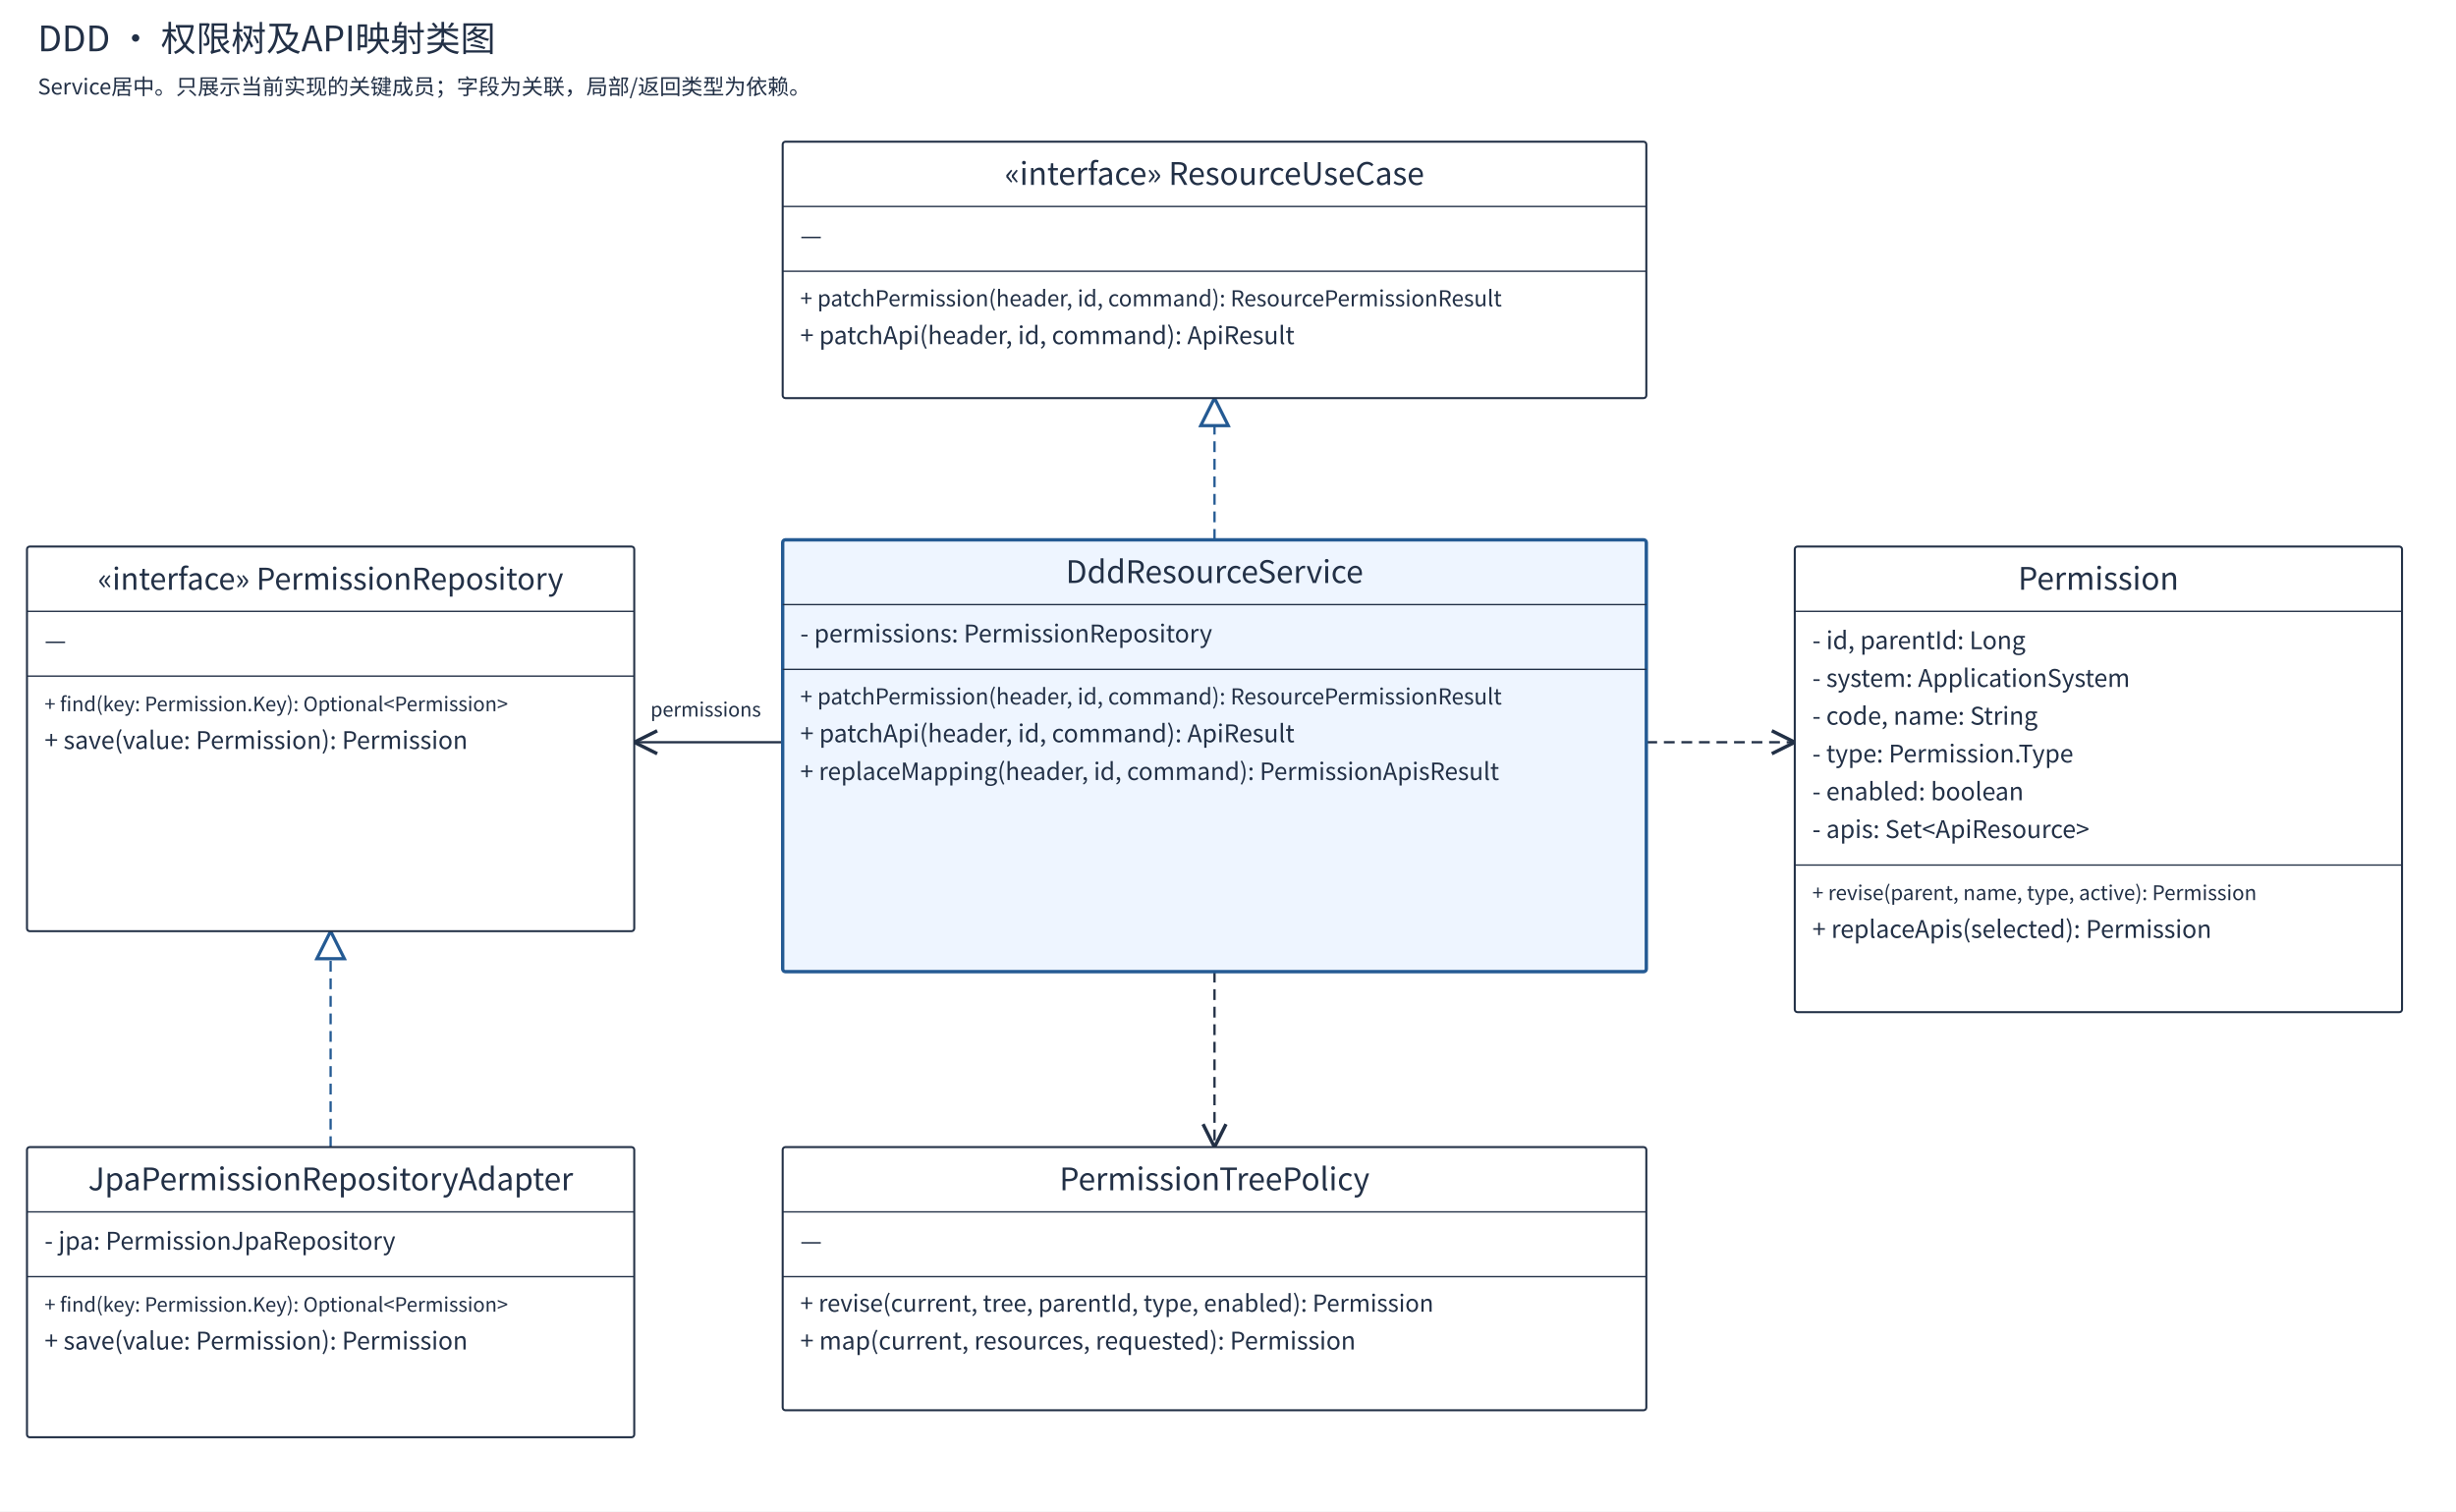
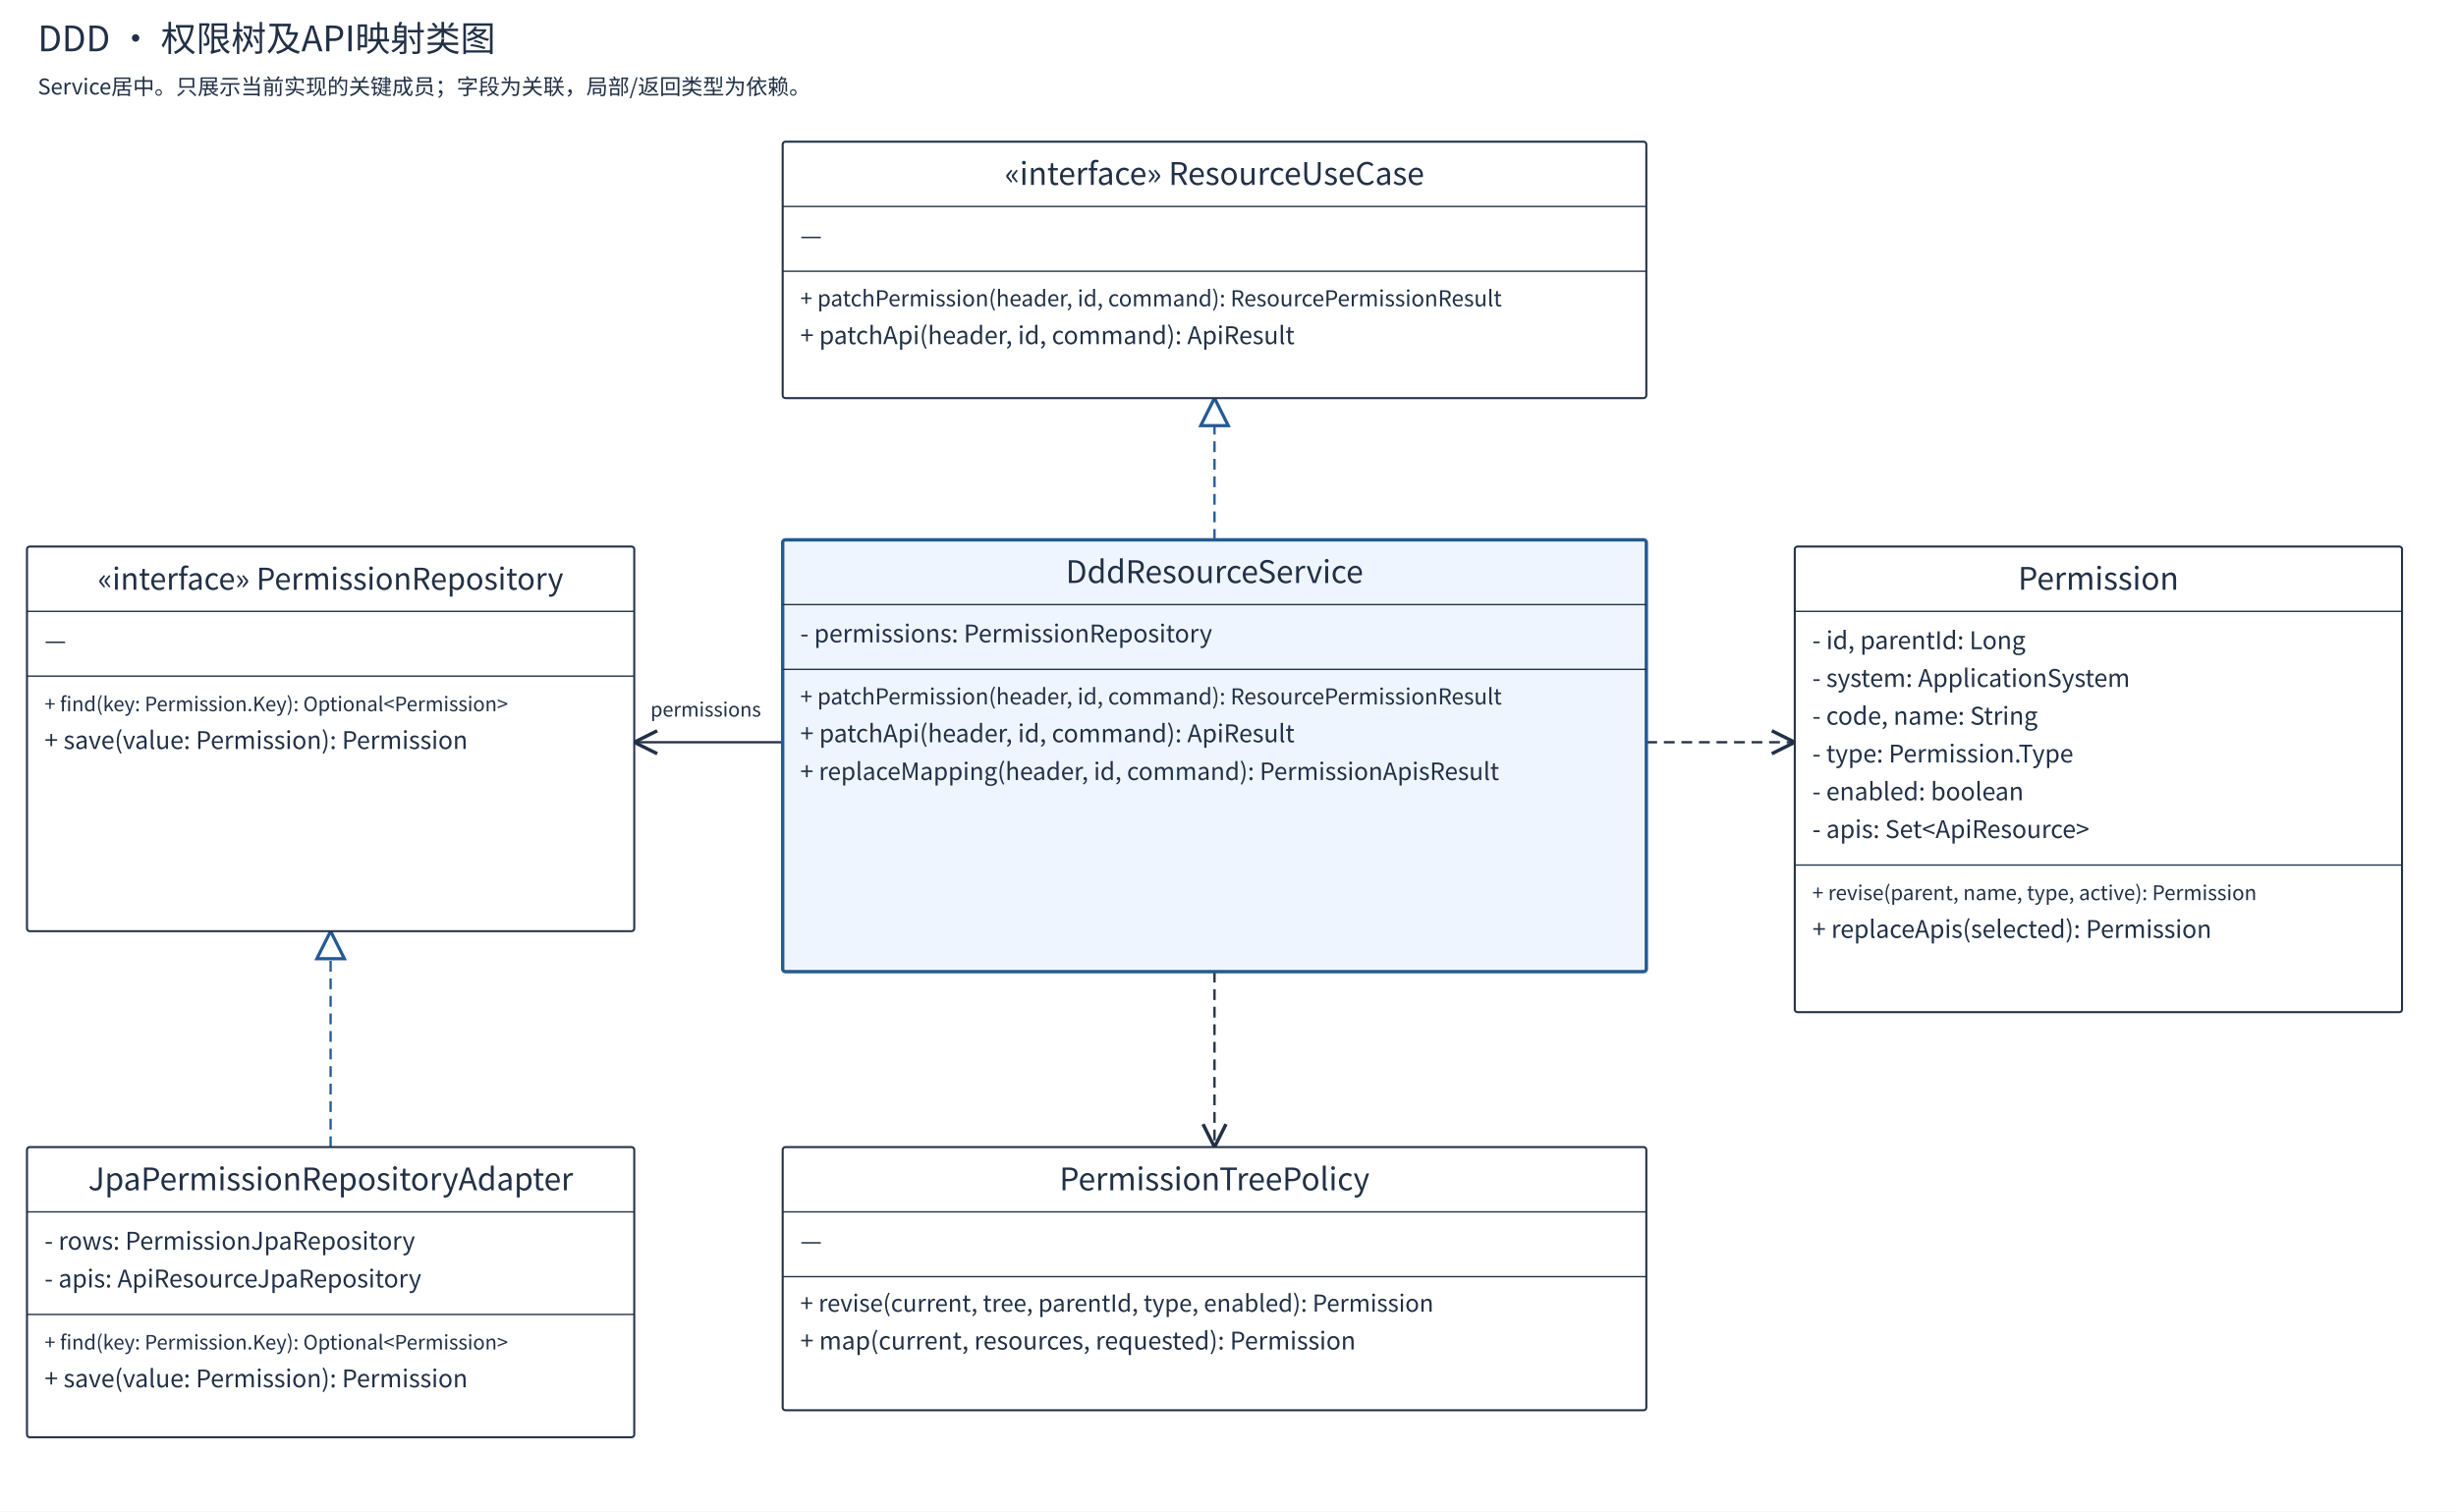
<svg xmlns="http://www.w3.org/2000/svg" width="1820" height="1120" viewBox="0 0 1820 1120">
  <defs>
    <marker id="open" markerWidth="12" markerHeight="12" refX="11" refY="6" orient="auto">
      <path d="M1,1 L11,6 L1,11" fill="none" stroke="#223046" stroke-width="1.5" />
    </marker>
    <marker id="triangle" markerWidth="14" markerHeight="14" refX="13" refY="7" orient="auto">
      <path d="M1,1 L13,7 L1,13 Z" fill="white" stroke="#245a93" stroke-width="1.4" />
    </marker>
    <marker id="filled" markerWidth="12" markerHeight="12" refX="11" refY="6" orient="auto">
      <path d="M1,1 L11,6 L1,11 Z" fill="#223046" />
    </marker>
  </defs>
  <rect width="100%" height="100%" fill="white" />
  <g font-family="Microsoft YaHei,Noto Sans CJK SC,Arial,sans-serif">
    <text x="28" y="38" font-size="26" text-anchor="start" fill="#223046">DDD · 权限树及API映射类图</text>
    <text x="28" y="70" font-size="16" text-anchor="start" fill="#223046">Service居中。只展示当前实现的关键成员；字段为关联，局部/返回类型为依赖。</text>
    <polyline points="900,400 900,295" fill="none" stroke="#245a93" stroke-width="1.7" stroke-dasharray="8 5" marker-end="url(#triangle)" />
    <polyline points="580,550 470,550" fill="none" stroke="#223046" stroke-width="1.7" marker-end="url(#open)" />
    <text x="482" y="531" font-size="14.484" text-anchor="start" fill="#223046">permissions</text>
    <polyline points="1220,550 1330,550" fill="none" stroke="#223046" stroke-width="1.7" stroke-dasharray="8 5" marker-end="url(#open)" />
    <polyline points="900,720 900,850" fill="none" stroke="#223046" stroke-width="1.7" stroke-dasharray="8 5" marker-end="url(#open)" />
    <polyline points="245,850 245,690" fill="none" stroke="#245a93" stroke-width="1.7" stroke-dasharray="8 5" marker-end="url(#triangle)" />
    <rect x="580" y="400" width="640" height="320" rx="2" fill="#eef5ff" stroke="#245a93" stroke-width="2.5" />
    <path d="M580,448H1220 M580,496H1220" stroke="#223046" />
    <text x="900" y="432" font-size="23" text-anchor="middle" fill="#223046">DddResourceService</text>
    <text x="593" y="476" font-size="18" text-anchor="start" fill="#223046">- permissions: PermissionRepository</text>
    <text x="593" y="522" font-size="16.261" text-anchor="start" fill="#223046">+ patchPermission(header, id, command): ResourcePermissionResult</text>
    <text x="593" y="550" font-size="18" text-anchor="start" fill="#223046">+ patchApi(header, id, command): ApiResult</text>
    <text x="593" y="578" font-size="17.639" text-anchor="start" fill="#223046">+ replaceMapping(header, id, command): PermissionApisResult</text>
    <rect x="580" y="105" width="640" height="190" rx="2" fill="white" stroke="#223046" stroke-width="1.5" />
    <path d="M580,153H1220 M580,201H1220" stroke="#223046" />
    <text x="900" y="137" font-size="23" text-anchor="middle" fill="#223046">«interface» ResourceUseCase</text>
    <text x="593" y="181" font-size="18" text-anchor="start" fill="#223046">—</text>
    <text x="593" y="227" font-size="16.261" text-anchor="start" fill="#223046">+ patchPermission(header, id, command): ResourcePermissionResult</text>
    <text x="593" y="255" font-size="18" text-anchor="start" fill="#223046">+ patchApi(header, id, command): ApiResult</text>
    <rect x="20" y="405" width="450" height="285" rx="2" fill="white" stroke="#223046" stroke-width="1.5" />
    <path d="M20,453H470 M20,501H470" stroke="#223046" />
    <text x="245" y="437" font-size="22.246" text-anchor="middle" fill="#223046">«interface» PermissionRepository</text>
    <text x="33" y="481" font-size="18" text-anchor="start" fill="#223046">—</text>
    <text x="33" y="527" font-size="14.666" text-anchor="start" fill="#223046">+ find(key: Permission.Key): Optional&lt;Permission&gt;</text>
    <text x="33" y="555" font-size="18" text-anchor="start" fill="#223046">+ save(value: Permission): Permission</text>
    <rect x="1330" y="405" width="450" height="345" rx="2" fill="white" stroke="#223046" stroke-width="1.5" />
    <path d="M1330,453H1780 M1330,641H1780" stroke="#223046" />
    <text x="1555" y="437" font-size="23" text-anchor="middle" fill="#223046">Permission</text>
    <text x="1343" y="481" font-size="18" text-anchor="start" fill="#223046">- id, parentId: Long</text>
    <text x="1343" y="509" font-size="18" text-anchor="start" fill="#223046">- system: ApplicationSystem</text>
    <text x="1343" y="537" font-size="18" text-anchor="start" fill="#223046">- code, name: String</text>
    <text x="1343" y="565" font-size="18" text-anchor="start" fill="#223046">- type: Permission.Type</text>
    <text x="1343" y="593" font-size="18" text-anchor="start" fill="#223046">- enabled: boolean</text>
    <text x="1343" y="621" font-size="18" text-anchor="start" fill="#223046">- apis: Set&lt;ApiResource&gt;</text>
    <text x="1343" y="667" font-size="14.972" text-anchor="start" fill="#223046">+ revise(parent, name, type, active): Permission</text>
    <text x="1343" y="695" font-size="18" text-anchor="start" fill="#223046">+ replaceApis(selected): Permission</text>
    <rect x="580" y="850" width="640" height="195" rx="2" fill="white" stroke="#223046" stroke-width="1.5" />
    <path d="M580,898H1220 M580,946H1220" stroke="#223046" />
    <text x="900" y="882" font-size="23" text-anchor="middle" fill="#223046">PermissionTreePolicy</text>
    <text x="593" y="926" font-size="18" text-anchor="start" fill="#223046">—</text>
    <text x="593" y="972" font-size="17.345" text-anchor="start" fill="#223046">+ revise(current, tree, parentId, type, enabled): Permission</text>
    <text x="593" y="1000" font-size="18" text-anchor="start" fill="#223046">+ map(current, resources, requested): Permission</text>
    <rect x="20" y="850" width="450" height="215" rx="2" fill="white" stroke="#223046" stroke-width="1.5" />
-     <path d="M20,898H470 M20,946H470" stroke="#223046" />
+     <path d="M20,898H470 M20,974H470" stroke="#223046" />
    <text x="245" y="882" font-size="23" text-anchor="middle" fill="#223046">JpaPermissionRepositoryAdapter</text>
-     <text x="33" y="926" font-size="18" text-anchor="start" fill="#223046">- jpa: PermissionJpaRepository</text>
-     <text x="33" y="972" font-size="14.666" text-anchor="start" fill="#223046">+ find(key: Permission.Key): Optional&lt;Permission&gt;</text>
-     <text x="33" y="1000" font-size="18" text-anchor="start" fill="#223046">+ save(value: Permission): Permission</text>
+     <text x="33" y="926" font-size="18" text-anchor="start" fill="#223046">- rows: PermissionJpaRepository</text>
+     <text x="33" y="954" font-size="18" text-anchor="start" fill="#223046">- apis: ApiResourceJpaRepository</text>
+     <text x="33" y="1000" font-size="14.666" text-anchor="start" fill="#223046">+ find(key: Permission.Key): Optional&lt;Permission&gt;</text>
+     <text x="33" y="1028" font-size="18" text-anchor="start" fill="#223046">+ save(value: Permission): Permission</text>
  </g>
</svg>
